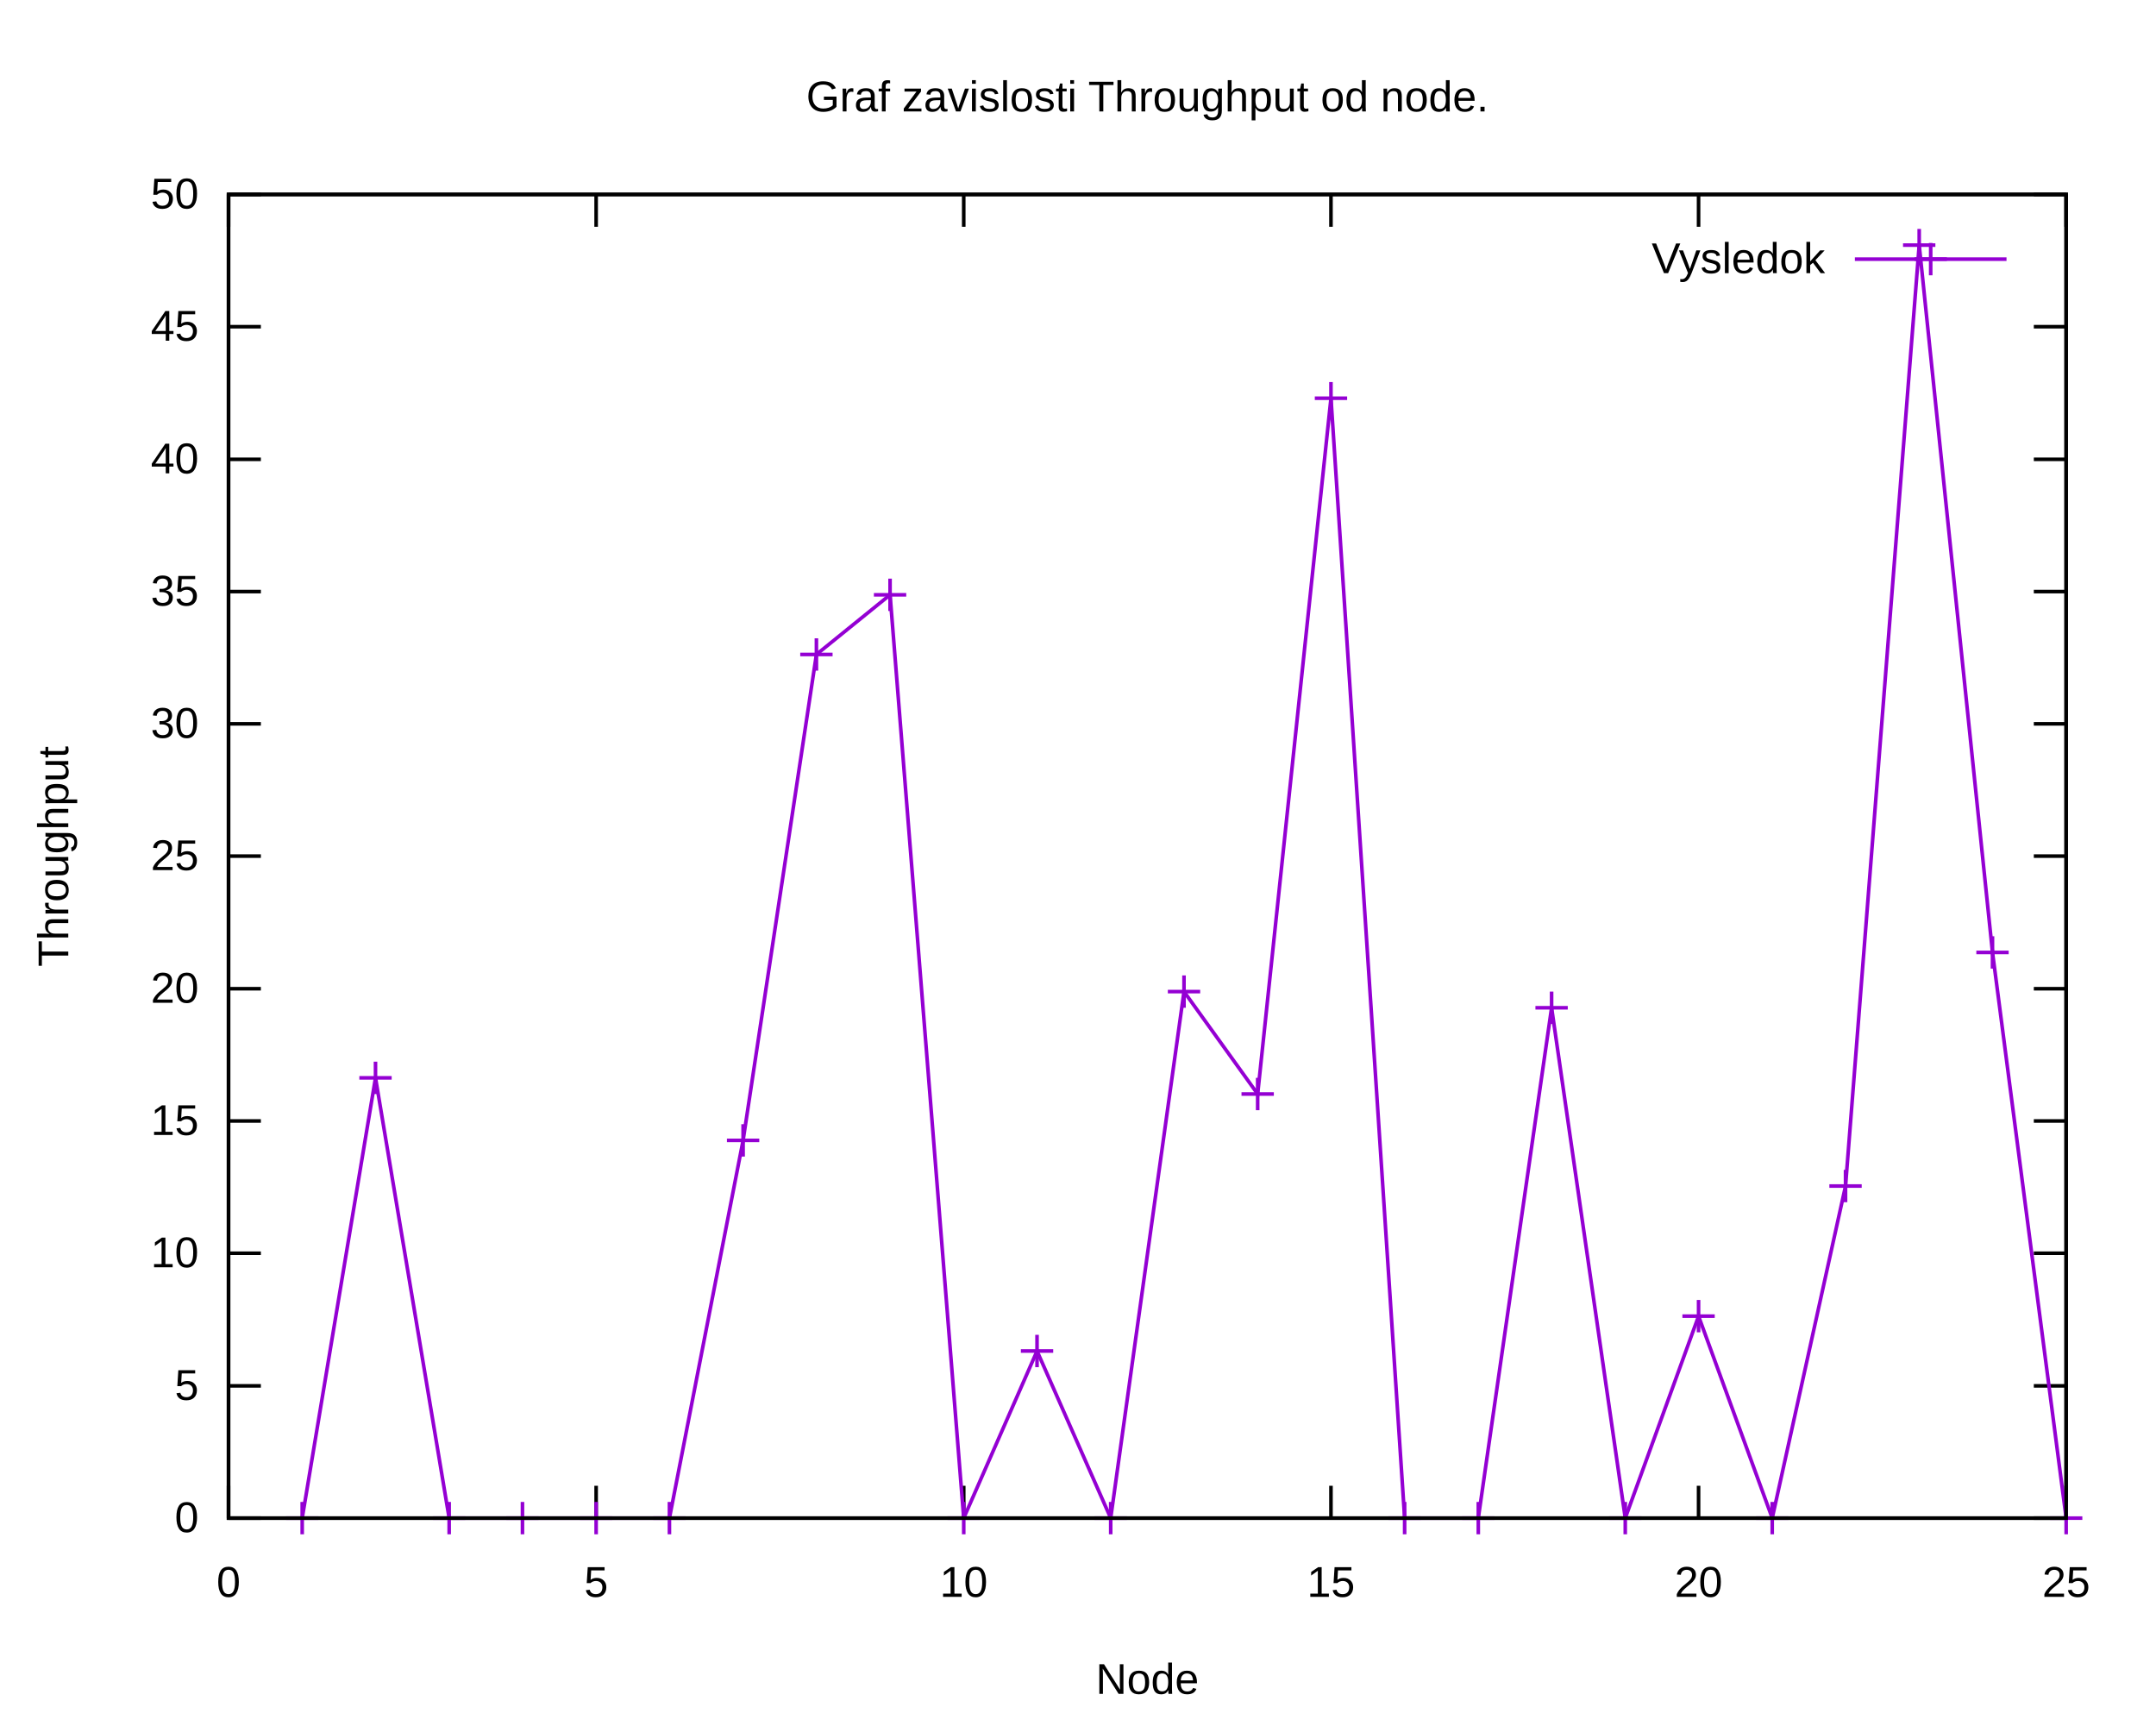
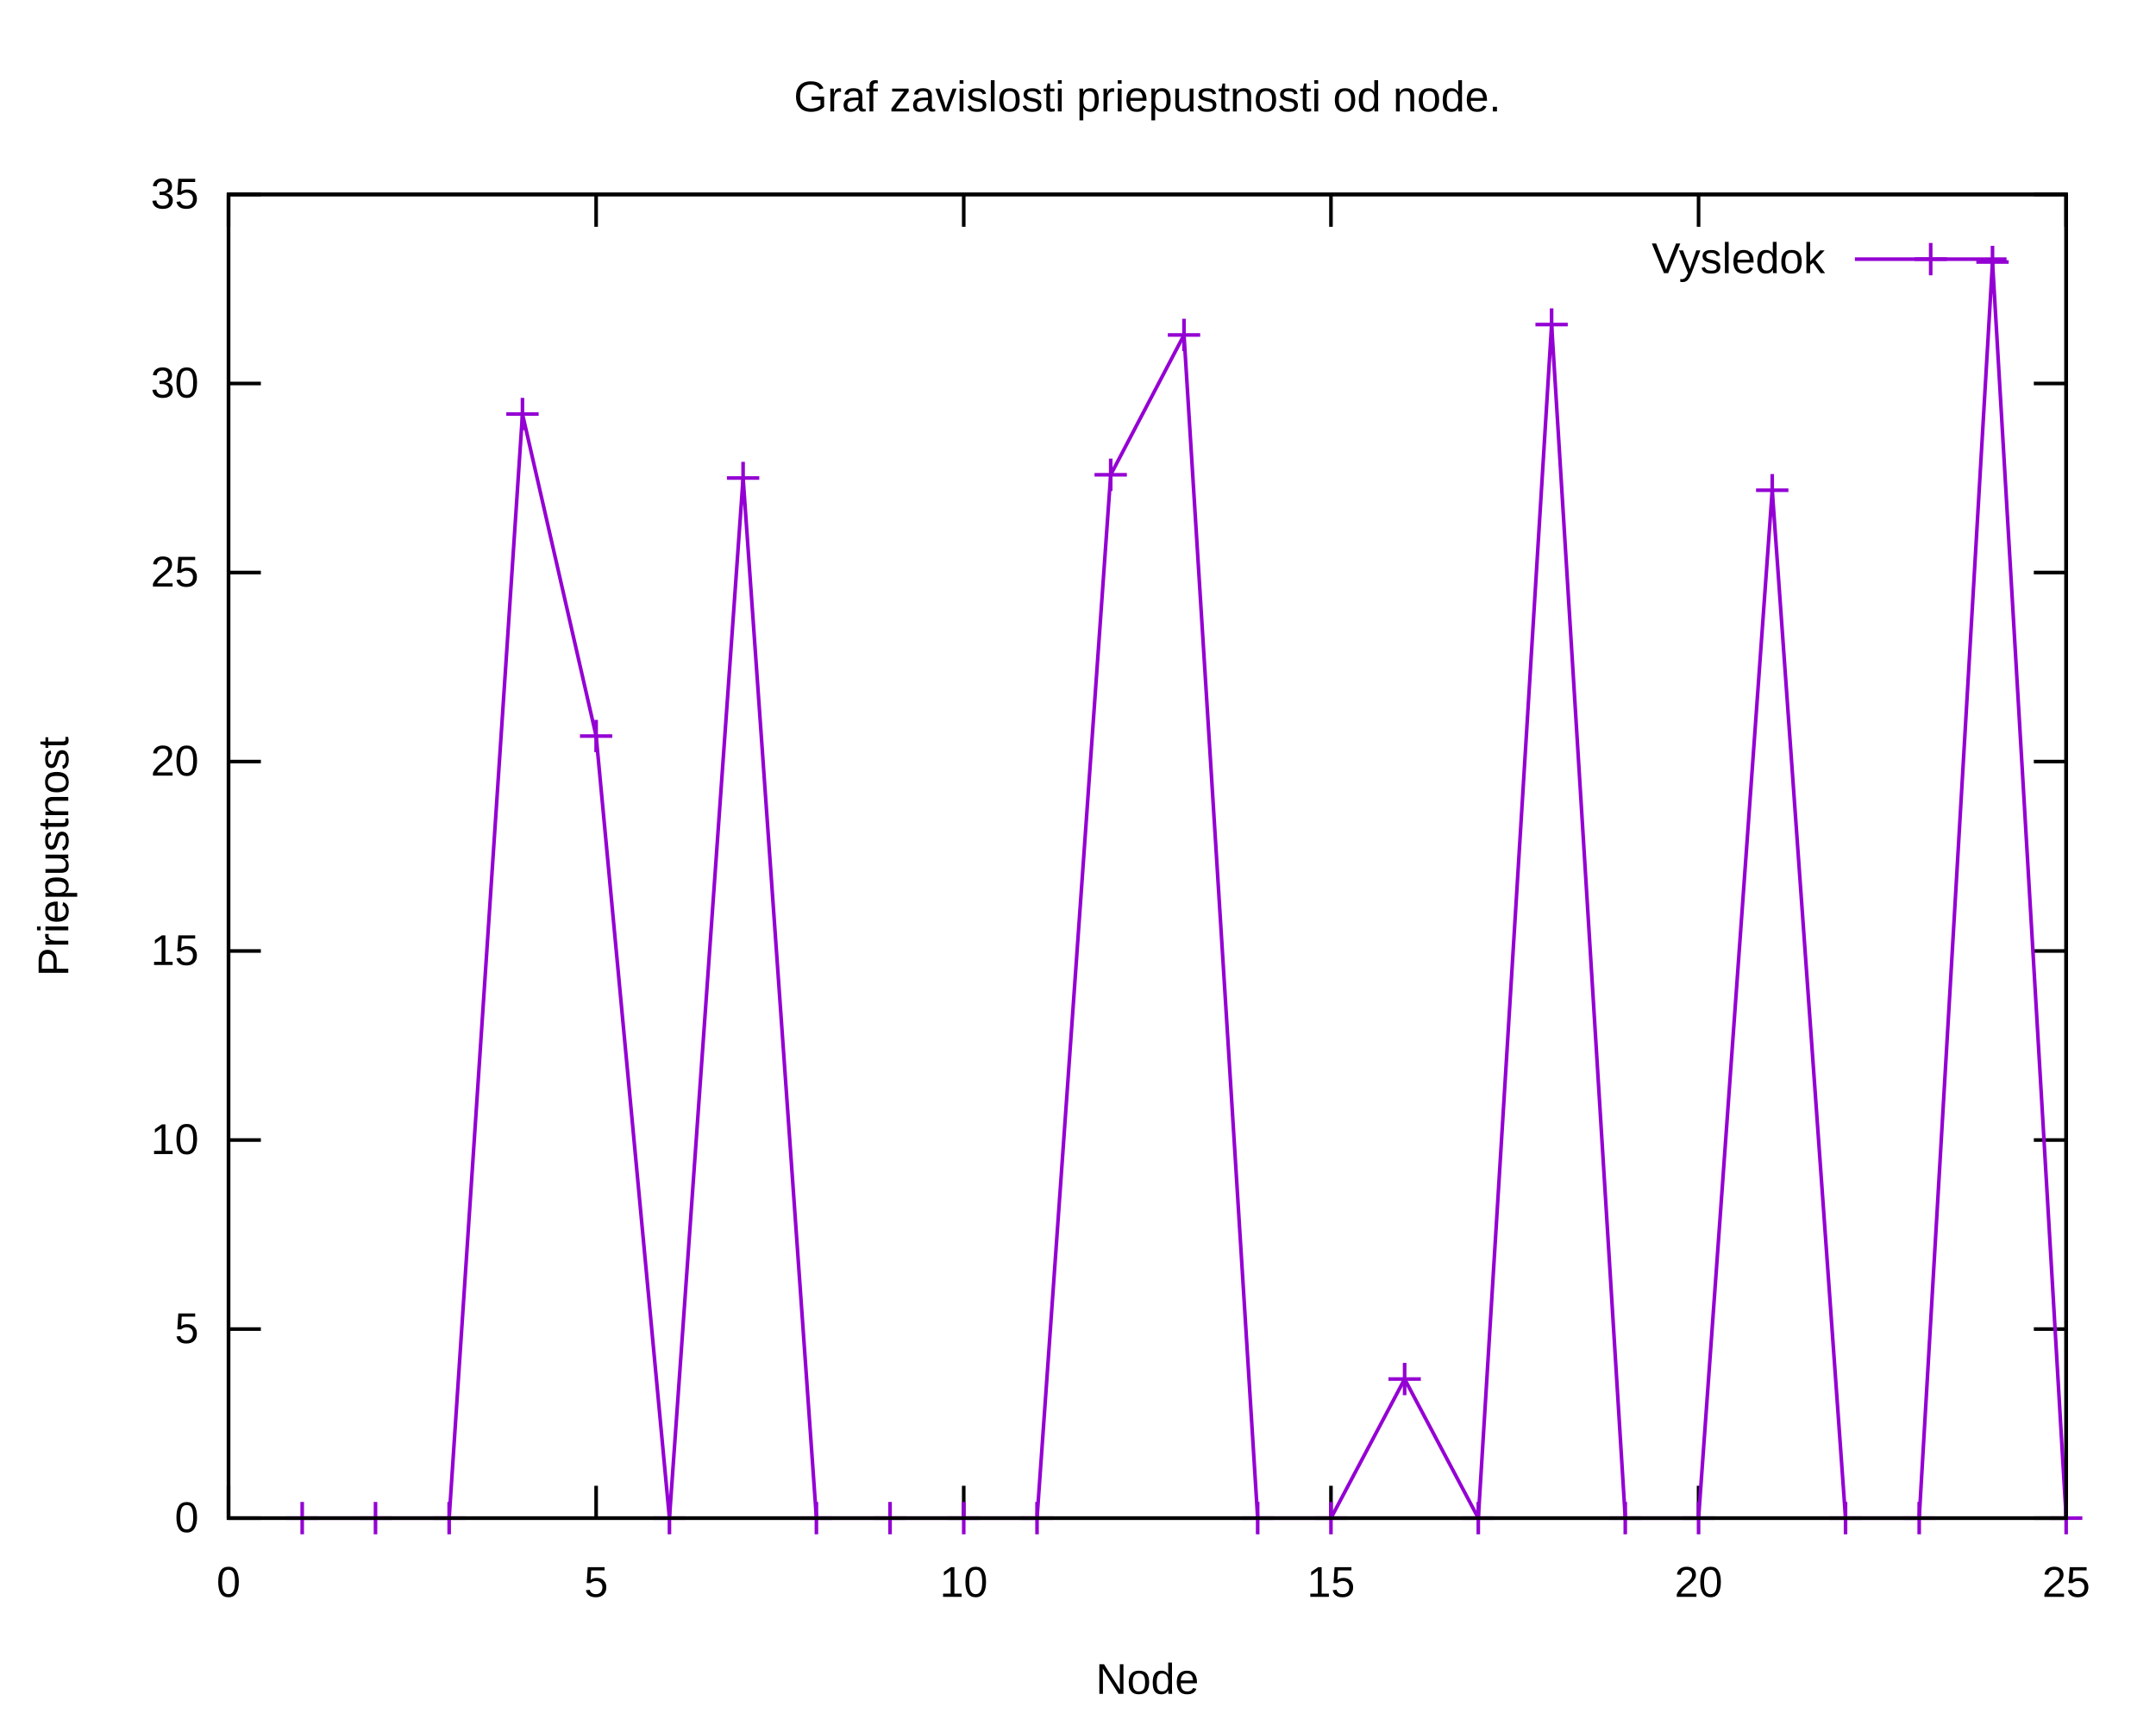
<svg xmlns="http://www.w3.org/2000/svg" xmlns:xlink="http://www.w3.org/1999/xlink" width="600" height="480" viewBox="0 0 600 480">
  <g id="gnuplot_canvas">
    <rect x="0" y="0" width="600" height="480" fill="none" />
    <defs>
      <circle id="gpDot" r="0.5" stroke-width="0.5" stroke="currentColor" />
      <path id="gpPt0" stroke-width="0.222" stroke="currentColor" d="M-1,0 h2 M0,-1 v2" />
      <path id="gpPt1" stroke-width="0.222" stroke="currentColor" d="M-1,-1 L1,1 M1,-1 L-1,1" />
      <path id="gpPt2" stroke-width="0.222" stroke="currentColor" d="M-1,0 L1,0 M0,-1 L0,1 M-1,-1 L1,1 M-1,1 L1,-1" />
      <rect id="gpPt3" stroke-width="0.222" stroke="currentColor" x="-1" y="-1" width="2" height="2" />
      <rect id="gpPt4" stroke-width="0.222" stroke="currentColor" fill="currentColor" x="-1" y="-1" width="2" height="2" />
      <circle id="gpPt5" stroke-width="0.222" stroke="currentColor" cx="0" cy="0" r="1" />
      <use xlink:href="#gpPt5" id="gpPt6" fill="currentColor" stroke="none" />
      <path id="gpPt7" stroke-width="0.222" stroke="currentColor" d="M0,-1.33 L-1.33,0.67 L1.33,0.67 z" />
      <use xlink:href="#gpPt7" id="gpPt8" fill="currentColor" stroke="none" />
      <use xlink:href="#gpPt7" id="gpPt9" stroke="currentColor" transform="rotate(180)" />
      <use xlink:href="#gpPt9" id="gpPt10" fill="currentColor" stroke="none" />
      <use xlink:href="#gpPt3" id="gpPt11" stroke="currentColor" transform="rotate(45)" />
      <use xlink:href="#gpPt11" id="gpPt12" fill="currentColor" stroke="none" />
      <path id="gpPt13" stroke-width="0.222" stroke="currentColor" d="M0,1.330 L1.265,0.411 L0.782,-1.067 L-0.782,-1.076 L-1.265,0.411 z" />
      <use xlink:href="#gpPt13" id="gpPt14" fill="currentColor" stroke="none" />
      <filter id="textbox" filterUnits="objectBoundingBox" x="0" y="0" height="1" width="1">
        <feFlood flood-color="white" flood-opacity="1" result="bgnd" />
        <feComposite in="SourceGraphic" in2="bgnd" operator="atop" />
      </filter>
      <filter id="greybox" filterUnits="objectBoundingBox" x="0" y="0" height="1" width="1">
        <feFlood flood-color="lightgrey" flood-opacity="1" result="grey" />
        <feComposite in="SourceGraphic" in2="grey" operator="atop" />
      </filter>
    </defs>
    <g fill="none" color="white" stroke="currentColor" stroke-width="1.00" stroke-linecap="butt" stroke-linejoin="miter">
</g>
    <g fill="none" color="black" stroke="currentColor" stroke-width="1.00" stroke-linecap="butt" stroke-linejoin="miter">
      <path stroke="black" d="M63.6,422.4 L72.6,422.4 M575.0,422.4 L566.0,422.4  " />
      <g transform="translate(55.3,426.3)" stroke="none" fill="black" font-family="Arial" font-size="12.00" text-anchor="end">
        <text>
          <tspan font-family="Arial"> 0</tspan>
        </text>
      </g>
    </g>
    <g fill="none" color="black" stroke="currentColor" stroke-width="1.00" stroke-linecap="butt" stroke-linejoin="miter">
-       <path stroke="black" d="M63.6,385.6 L72.6,385.6 M575.0,385.6 L566.0,385.6  " />
-       <g transform="translate(55.3,389.5)" stroke="none" fill="black" font-family="Arial" font-size="12.00" text-anchor="end">
+       <path stroke="black" d="M63.6,369.8 L72.6,369.8 M575.0,369.8 L566.0,369.8  " />
+       <g transform="translate(55.3,373.7)" stroke="none" fill="black" font-family="Arial" font-size="12.00" text-anchor="end">
        <text>
          <tspan font-family="Arial"> 5</tspan>
        </text>
      </g>
    </g>
    <g fill="none" color="black" stroke="currentColor" stroke-width="1.00" stroke-linecap="butt" stroke-linejoin="miter">
-       <path stroke="black" d="M63.6,348.7 L72.6,348.7 M575.0,348.7 L566.0,348.7  " />
-       <g transform="translate(55.3,352.6)" stroke="none" fill="black" font-family="Arial" font-size="12.00" text-anchor="end">
+       <path stroke="black" d="M63.6,317.2 L72.6,317.2 M575.0,317.2 L566.0,317.2  " />
+       <g transform="translate(55.3,321.1)" stroke="none" fill="black" font-family="Arial" font-size="12.00" text-anchor="end">
        <text>
          <tspan font-family="Arial"> 10</tspan>
        </text>
      </g>
    </g>
    <g fill="none" color="black" stroke="currentColor" stroke-width="1.00" stroke-linecap="butt" stroke-linejoin="miter">
-       <path stroke="black" d="M63.6,311.9 L72.6,311.9 M575.0,311.9 L566.0,311.9  " />
-       <g transform="translate(55.3,315.8)" stroke="none" fill="black" font-family="Arial" font-size="12.00" text-anchor="end">
+       <path stroke="black" d="M63.6,264.6 L72.6,264.6 M575.0,264.6 L566.0,264.6  " />
+       <g transform="translate(55.3,268.5)" stroke="none" fill="black" font-family="Arial" font-size="12.00" text-anchor="end">
        <text>
          <tspan font-family="Arial"> 15</tspan>
        </text>
      </g>
    </g>
    <g fill="none" color="black" stroke="currentColor" stroke-width="1.00" stroke-linecap="butt" stroke-linejoin="miter">
-       <path stroke="black" d="M63.6,275.1 L72.6,275.1 M575.0,275.1 L566.0,275.1  " />
-       <g transform="translate(55.3,279.0)" stroke="none" fill="black" font-family="Arial" font-size="12.00" text-anchor="end">
+       <path stroke="black" d="M63.6,211.9 L72.6,211.9 M575.0,211.9 L566.0,211.9  " />
+       <g transform="translate(55.3,215.8)" stroke="none" fill="black" font-family="Arial" font-size="12.00" text-anchor="end">
        <text>
          <tspan font-family="Arial"> 20</tspan>
        </text>
      </g>
    </g>
    <g fill="none" color="black" stroke="currentColor" stroke-width="1.00" stroke-linecap="butt" stroke-linejoin="miter">
-       <path stroke="black" d="M63.6,238.2 L72.6,238.2 M575.0,238.2 L566.0,238.2  " />
-       <g transform="translate(55.3,242.1)" stroke="none" fill="black" font-family="Arial" font-size="12.00" text-anchor="end">
+       <path stroke="black" d="M63.6,159.3 L72.6,159.3 M575.0,159.3 L566.0,159.3  " />
+       <g transform="translate(55.3,163.2)" stroke="none" fill="black" font-family="Arial" font-size="12.00" text-anchor="end">
        <text>
          <tspan font-family="Arial"> 25</tspan>
        </text>
      </g>
    </g>
    <g fill="none" color="black" stroke="currentColor" stroke-width="1.00" stroke-linecap="butt" stroke-linejoin="miter">
-       <path stroke="black" d="M63.6,201.4 L72.6,201.4 M575.0,201.4 L566.0,201.4  " />
-       <g transform="translate(55.3,205.3)" stroke="none" fill="black" font-family="Arial" font-size="12.00" text-anchor="end">
+       <path stroke="black" d="M63.6,106.7 L72.6,106.7 M575.0,106.7 L566.0,106.7  " />
+       <g transform="translate(55.3,110.6)" stroke="none" fill="black" font-family="Arial" font-size="12.00" text-anchor="end">
        <text>
          <tspan font-family="Arial"> 30</tspan>
-         </text>
-       </g>
-     </g>
-     <g fill="none" color="black" stroke="currentColor" stroke-width="1.00" stroke-linecap="butt" stroke-linejoin="miter">
-       <path stroke="black" d="M63.6,164.6 L72.6,164.6 M575.0,164.6 L566.0,164.6  " />
-       <g transform="translate(55.3,168.5)" stroke="none" fill="black" font-family="Arial" font-size="12.00" text-anchor="end">
-         <text>
-           <tspan font-family="Arial"> 35</tspan>
-         </text>
-       </g>
-     </g>
-     <g fill="none" color="black" stroke="currentColor" stroke-width="1.00" stroke-linecap="butt" stroke-linejoin="miter">
-       <path stroke="black" d="M63.6,127.8 L72.6,127.8 M575.0,127.8 L566.0,127.8  " />
-       <g transform="translate(55.3,131.7)" stroke="none" fill="black" font-family="Arial" font-size="12.00" text-anchor="end">
-         <text>
-           <tspan font-family="Arial"> 40</tspan>
-         </text>
-       </g>
-     </g>
-     <g fill="none" color="black" stroke="currentColor" stroke-width="1.00" stroke-linecap="butt" stroke-linejoin="miter">
-       <path stroke="black" d="M63.6,90.9 L72.6,90.9 M575.0,90.9 L566.0,90.9  " />
-       <g transform="translate(55.3,94.8)" stroke="none" fill="black" font-family="Arial" font-size="12.00" text-anchor="end">
-         <text>
-           <tspan font-family="Arial"> 45</tspan>
        </text>
      </g>
    </g>
    <g fill="none" color="black" stroke="currentColor" stroke-width="1.00" stroke-linecap="butt" stroke-linejoin="miter">
      <path stroke="black" d="M63.6,54.1 L72.6,54.1 M575.0,54.1 L566.0,54.1  " />
      <g transform="translate(55.3,58.0)" stroke="none" fill="black" font-family="Arial" font-size="12.00" text-anchor="end">
        <text>
-           <tspan font-family="Arial"> 50</tspan>
+           <tspan font-family="Arial"> 35</tspan>
        </text>
      </g>
    </g>
    <g fill="none" color="black" stroke="currentColor" stroke-width="1.00" stroke-linecap="butt" stroke-linejoin="miter">
      <path stroke="black" d="M63.6,422.4 L63.6,413.4 M63.6,54.1 L63.6,63.1  " />
      <g transform="translate(63.6,444.3)" stroke="none" fill="black" font-family="Arial" font-size="12.00" text-anchor="middle">
        <text>
          <tspan font-family="Arial"> 0</tspan>
        </text>
      </g>
    </g>
    <g fill="none" color="black" stroke="currentColor" stroke-width="1.00" stroke-linecap="butt" stroke-linejoin="miter">
      <path stroke="black" d="M165.9,422.4 L165.9,413.4 M165.9,54.1 L165.9,63.1  " />
      <g transform="translate(165.9,444.3)" stroke="none" fill="black" font-family="Arial" font-size="12.00" text-anchor="middle">
        <text>
          <tspan font-family="Arial"> 5</tspan>
        </text>
      </g>
    </g>
    <g fill="none" color="black" stroke="currentColor" stroke-width="1.00" stroke-linecap="butt" stroke-linejoin="miter">
      <path stroke="black" d="M268.2,422.4 L268.2,413.4 M268.2,54.1 L268.2,63.1  " />
      <g transform="translate(268.2,444.3)" stroke="none" fill="black" font-family="Arial" font-size="12.00" text-anchor="middle">
        <text>
          <tspan font-family="Arial"> 10</tspan>
        </text>
      </g>
    </g>
    <g fill="none" color="black" stroke="currentColor" stroke-width="1.00" stroke-linecap="butt" stroke-linejoin="miter">
      <path stroke="black" d="M370.4,422.4 L370.4,413.4 M370.4,54.1 L370.4,63.1  " />
      <g transform="translate(370.4,444.3)" stroke="none" fill="black" font-family="Arial" font-size="12.00" text-anchor="middle">
        <text>
          <tspan font-family="Arial"> 15</tspan>
        </text>
      </g>
    </g>
    <g fill="none" color="black" stroke="currentColor" stroke-width="1.00" stroke-linecap="butt" stroke-linejoin="miter">
      <path stroke="black" d="M472.7,422.4 L472.7,413.4 M472.7,54.1 L472.7,63.1  " />
      <g transform="translate(472.7,444.3)" stroke="none" fill="black" font-family="Arial" font-size="12.00" text-anchor="middle">
        <text>
          <tspan font-family="Arial"> 20</tspan>
        </text>
      </g>
    </g>
    <g fill="none" color="black" stroke="currentColor" stroke-width="1.00" stroke-linecap="butt" stroke-linejoin="miter">
      <path stroke="black" d="M575.0,422.4 L575.0,413.4 M575.0,54.1 L575.0,63.1  " />
      <g transform="translate(575.0,444.3)" stroke="none" fill="black" font-family="Arial" font-size="12.00" text-anchor="middle">
        <text>
          <tspan font-family="Arial"> 25</tspan>
        </text>
      </g>
    </g>
    <g fill="none" color="black" stroke="currentColor" stroke-width="1.00" stroke-linecap="butt" stroke-linejoin="miter">
</g>
    <g fill="none" color="black" stroke="currentColor" stroke-width="1.00" stroke-linecap="butt" stroke-linejoin="miter">
      <path stroke="black" d="M63.6,54.1 L63.6,422.4 L575.0,422.4 L575.0,54.1 L63.6,54.1 Z  " />
    </g>
    <g fill="none" color="black" stroke="currentColor" stroke-width="1.00" stroke-linecap="butt" stroke-linejoin="miter">
      <g transform="translate(19.0,238.3) rotate(270)" stroke="none" fill="black" font-family="Arial" font-size="12.00" text-anchor="middle">
        <text>
-           <tspan font-family="Arial">Throughput</tspan>
+           <tspan font-family="Arial">Priepustnost</tspan>
        </text>
      </g>
    </g>
    <g fill="none" color="black" stroke="currentColor" stroke-width="1.00" stroke-linecap="butt" stroke-linejoin="miter">
      <g transform="translate(319.3,471.3)" stroke="none" fill="black" font-family="Arial" font-size="12.00" text-anchor="middle">
        <text>
          <tspan font-family="Arial">Node</tspan>
        </text>
      </g>
    </g>
    <g fill="none" color="black" stroke="currentColor" stroke-width="1.00" stroke-linecap="butt" stroke-linejoin="miter">
      <g transform="translate(319.3,31.0)" stroke="none" fill="black" font-family="Arial" font-size="12.00" text-anchor="middle">
        <text>
-           <tspan font-family="Arial">Graf zavislosti Throughput od node.</tspan>
+           <tspan font-family="Arial">Graf zavislosti priepustnosti od node.</tspan>
        </text>
      </g>
    </g>
    <g fill="none" color="black" stroke="currentColor" stroke-width="1.00" stroke-linecap="butt" stroke-linejoin="miter">
</g>
    <g id="gnuplot_plot_1">
      <g fill="none" color="black" stroke="currentColor" stroke-width="1.00" stroke-linecap="butt" stroke-linejoin="miter">
        <g transform="translate(507.9,76.0)" stroke="none" fill="black" font-family="Arial" font-size="12.00" text-anchor="end">
          <text>
            <tspan font-family="Arial">Vysledok</tspan>
          </text>
        </g>
      </g>
      <g fill="none" color="black" stroke="currentColor" stroke-width="1.00" stroke-linecap="butt" stroke-linejoin="miter">
-         <path stroke="rgb(148,   0, 211)" d="M516.2,72.1 L558.4,72.1 M84.1,422.4 L104.5,299.9 L125.0,422.4 L145.4,422.4 L165.9,422.4 L186.3,422.4   L206.8,317.3 L227.2,182.1 L247.7,165.5 L268.2,422.4 L288.6,375.9 L309.1,422.4 L329.5,275.9 L350.0,304.4   L370.4,110.8 L390.9,422.4 L411.4,422.4 L431.8,280.4 L452.3,422.4 L472.7,366.2 L493.2,422.4 L513.6,330.0   L534.1,68.2 L554.5,265.0 L575.0,422.4  " />
+         <path stroke="rgb(148,   0, 211)" d="M516.2,72.1 L558.4,72.1 M84.1,422.4 L104.5,422.4 L125.0,422.4 L145.4,115.2 L165.9,204.8 L186.3,422.4   L206.8,133.0 L227.2,422.4 L247.7,422.4 L268.2,422.4 L288.6,422.4 L309.1,132.1 L329.5,93.2 L350.0,422.4   L370.4,422.4 L390.9,383.7 L411.4,422.4 L431.8,90.3 L452.3,422.4 L472.7,422.4 L493.2,136.4 L513.6,422.4   L534.1,422.4 L554.5,72.9 L575.0,422.4  " />
        <use xlink:href="#gpPt0" transform="translate(84.1,422.4) scale(4.50)" color="rgb(148,   0, 211)" />
-         <use xlink:href="#gpPt0" transform="translate(104.5,299.9) scale(4.50)" color="rgb(148,   0, 211)" />
+         <use xlink:href="#gpPt0" transform="translate(104.5,422.4) scale(4.50)" color="rgb(148,   0, 211)" />
        <use xlink:href="#gpPt0" transform="translate(125.0,422.4) scale(4.50)" color="rgb(148,   0, 211)" />
-         <use xlink:href="#gpPt0" transform="translate(145.4,422.4) scale(4.50)" color="rgb(148,   0, 211)" />
-         <use xlink:href="#gpPt0" transform="translate(165.9,422.4) scale(4.50)" color="rgb(148,   0, 211)" />
+         <use xlink:href="#gpPt0" transform="translate(145.4,115.2) scale(4.50)" color="rgb(148,   0, 211)" />
+         <use xlink:href="#gpPt0" transform="translate(165.9,204.8) scale(4.50)" color="rgb(148,   0, 211)" />
        <use xlink:href="#gpPt0" transform="translate(186.3,422.4) scale(4.50)" color="rgb(148,   0, 211)" />
-         <use xlink:href="#gpPt0" transform="translate(206.8,317.3) scale(4.50)" color="rgb(148,   0, 211)" />
-         <use xlink:href="#gpPt0" transform="translate(227.2,182.1) scale(4.50)" color="rgb(148,   0, 211)" />
-         <use xlink:href="#gpPt0" transform="translate(247.7,165.5) scale(4.50)" color="rgb(148,   0, 211)" />
+         <use xlink:href="#gpPt0" transform="translate(206.8,133.0) scale(4.50)" color="rgb(148,   0, 211)" />
+         <use xlink:href="#gpPt0" transform="translate(227.2,422.4) scale(4.50)" color="rgb(148,   0, 211)" />
+         <use xlink:href="#gpPt0" transform="translate(247.7,422.4) scale(4.50)" color="rgb(148,   0, 211)" />
        <use xlink:href="#gpPt0" transform="translate(268.2,422.4) scale(4.50)" color="rgb(148,   0, 211)" />
-         <use xlink:href="#gpPt0" transform="translate(288.6,375.9) scale(4.50)" color="rgb(148,   0, 211)" />
-         <use xlink:href="#gpPt0" transform="translate(309.1,422.4) scale(4.50)" color="rgb(148,   0, 211)" />
-         <use xlink:href="#gpPt0" transform="translate(329.5,275.9) scale(4.50)" color="rgb(148,   0, 211)" />
-         <use xlink:href="#gpPt0" transform="translate(350.0,304.4) scale(4.50)" color="rgb(148,   0, 211)" />
-         <use xlink:href="#gpPt0" transform="translate(370.4,110.8) scale(4.50)" color="rgb(148,   0, 211)" />
-         <use xlink:href="#gpPt0" transform="translate(390.9,422.4) scale(4.50)" color="rgb(148,   0, 211)" />
+         <use xlink:href="#gpPt0" transform="translate(288.6,422.4) scale(4.50)" color="rgb(148,   0, 211)" />
+         <use xlink:href="#gpPt0" transform="translate(309.1,132.1) scale(4.50)" color="rgb(148,   0, 211)" />
+         <use xlink:href="#gpPt0" transform="translate(329.5,93.2) scale(4.50)" color="rgb(148,   0, 211)" />
+         <use xlink:href="#gpPt0" transform="translate(350.0,422.4) scale(4.50)" color="rgb(148,   0, 211)" />
+         <use xlink:href="#gpPt0" transform="translate(370.4,422.4) scale(4.50)" color="rgb(148,   0, 211)" />
+         <use xlink:href="#gpPt0" transform="translate(390.9,383.7) scale(4.50)" color="rgb(148,   0, 211)" />
        <use xlink:href="#gpPt0" transform="translate(411.4,422.4) scale(4.50)" color="rgb(148,   0, 211)" />
-         <use xlink:href="#gpPt0" transform="translate(431.8,280.4) scale(4.50)" color="rgb(148,   0, 211)" />
+         <use xlink:href="#gpPt0" transform="translate(431.8,90.3) scale(4.50)" color="rgb(148,   0, 211)" />
        <use xlink:href="#gpPt0" transform="translate(452.3,422.4) scale(4.50)" color="rgb(148,   0, 211)" />
-         <use xlink:href="#gpPt0" transform="translate(472.7,366.2) scale(4.50)" color="rgb(148,   0, 211)" />
-         <use xlink:href="#gpPt0" transform="translate(493.2,422.4) scale(4.50)" color="rgb(148,   0, 211)" />
-         <use xlink:href="#gpPt0" transform="translate(513.6,330.0) scale(4.50)" color="rgb(148,   0, 211)" />
-         <use xlink:href="#gpPt0" transform="translate(534.1,68.2) scale(4.50)" color="rgb(148,   0, 211)" />
-         <use xlink:href="#gpPt0" transform="translate(554.5,265.0) scale(4.50)" color="rgb(148,   0, 211)" />
+         <use xlink:href="#gpPt0" transform="translate(472.7,422.4) scale(4.50)" color="rgb(148,   0, 211)" />
+         <use xlink:href="#gpPt0" transform="translate(493.2,136.4) scale(4.50)" color="rgb(148,   0, 211)" />
+         <use xlink:href="#gpPt0" transform="translate(513.6,422.4) scale(4.50)" color="rgb(148,   0, 211)" />
+         <use xlink:href="#gpPt0" transform="translate(534.1,422.4) scale(4.50)" color="rgb(148,   0, 211)" />
+         <use xlink:href="#gpPt0" transform="translate(554.5,72.9) scale(4.50)" color="rgb(148,   0, 211)" />
        <use xlink:href="#gpPt0" transform="translate(575.0,422.4) scale(4.50)" color="rgb(148,   0, 211)" />
        <use xlink:href="#gpPt0" transform="translate(537.3,72.1) scale(4.50)" color="rgb(148,   0, 211)" />
      </g>
    </g>
    <g fill="none" color="white" stroke="rgb(148,   0, 211)" stroke-width="2.00" stroke-linecap="butt" stroke-linejoin="miter">
</g>
    <g fill="none" color="black" stroke="currentColor" stroke-width="2.00" stroke-linecap="butt" stroke-linejoin="miter">
</g>
    <g fill="none" color="black" stroke="black" stroke-width="1.00" stroke-linecap="butt" stroke-linejoin="miter">
</g>
    <g fill="none" color="black" stroke="currentColor" stroke-width="1.00" stroke-linecap="butt" stroke-linejoin="miter">
      <path stroke="black" d="M63.6,54.1 L63.6,422.4 L575.0,422.4 L575.0,54.1 L63.6,54.1 Z  " />
    </g>
    <g fill="none" color="black" stroke="currentColor" stroke-width="1.00" stroke-linecap="butt" stroke-linejoin="miter">
</g>
  </g>
</svg>
